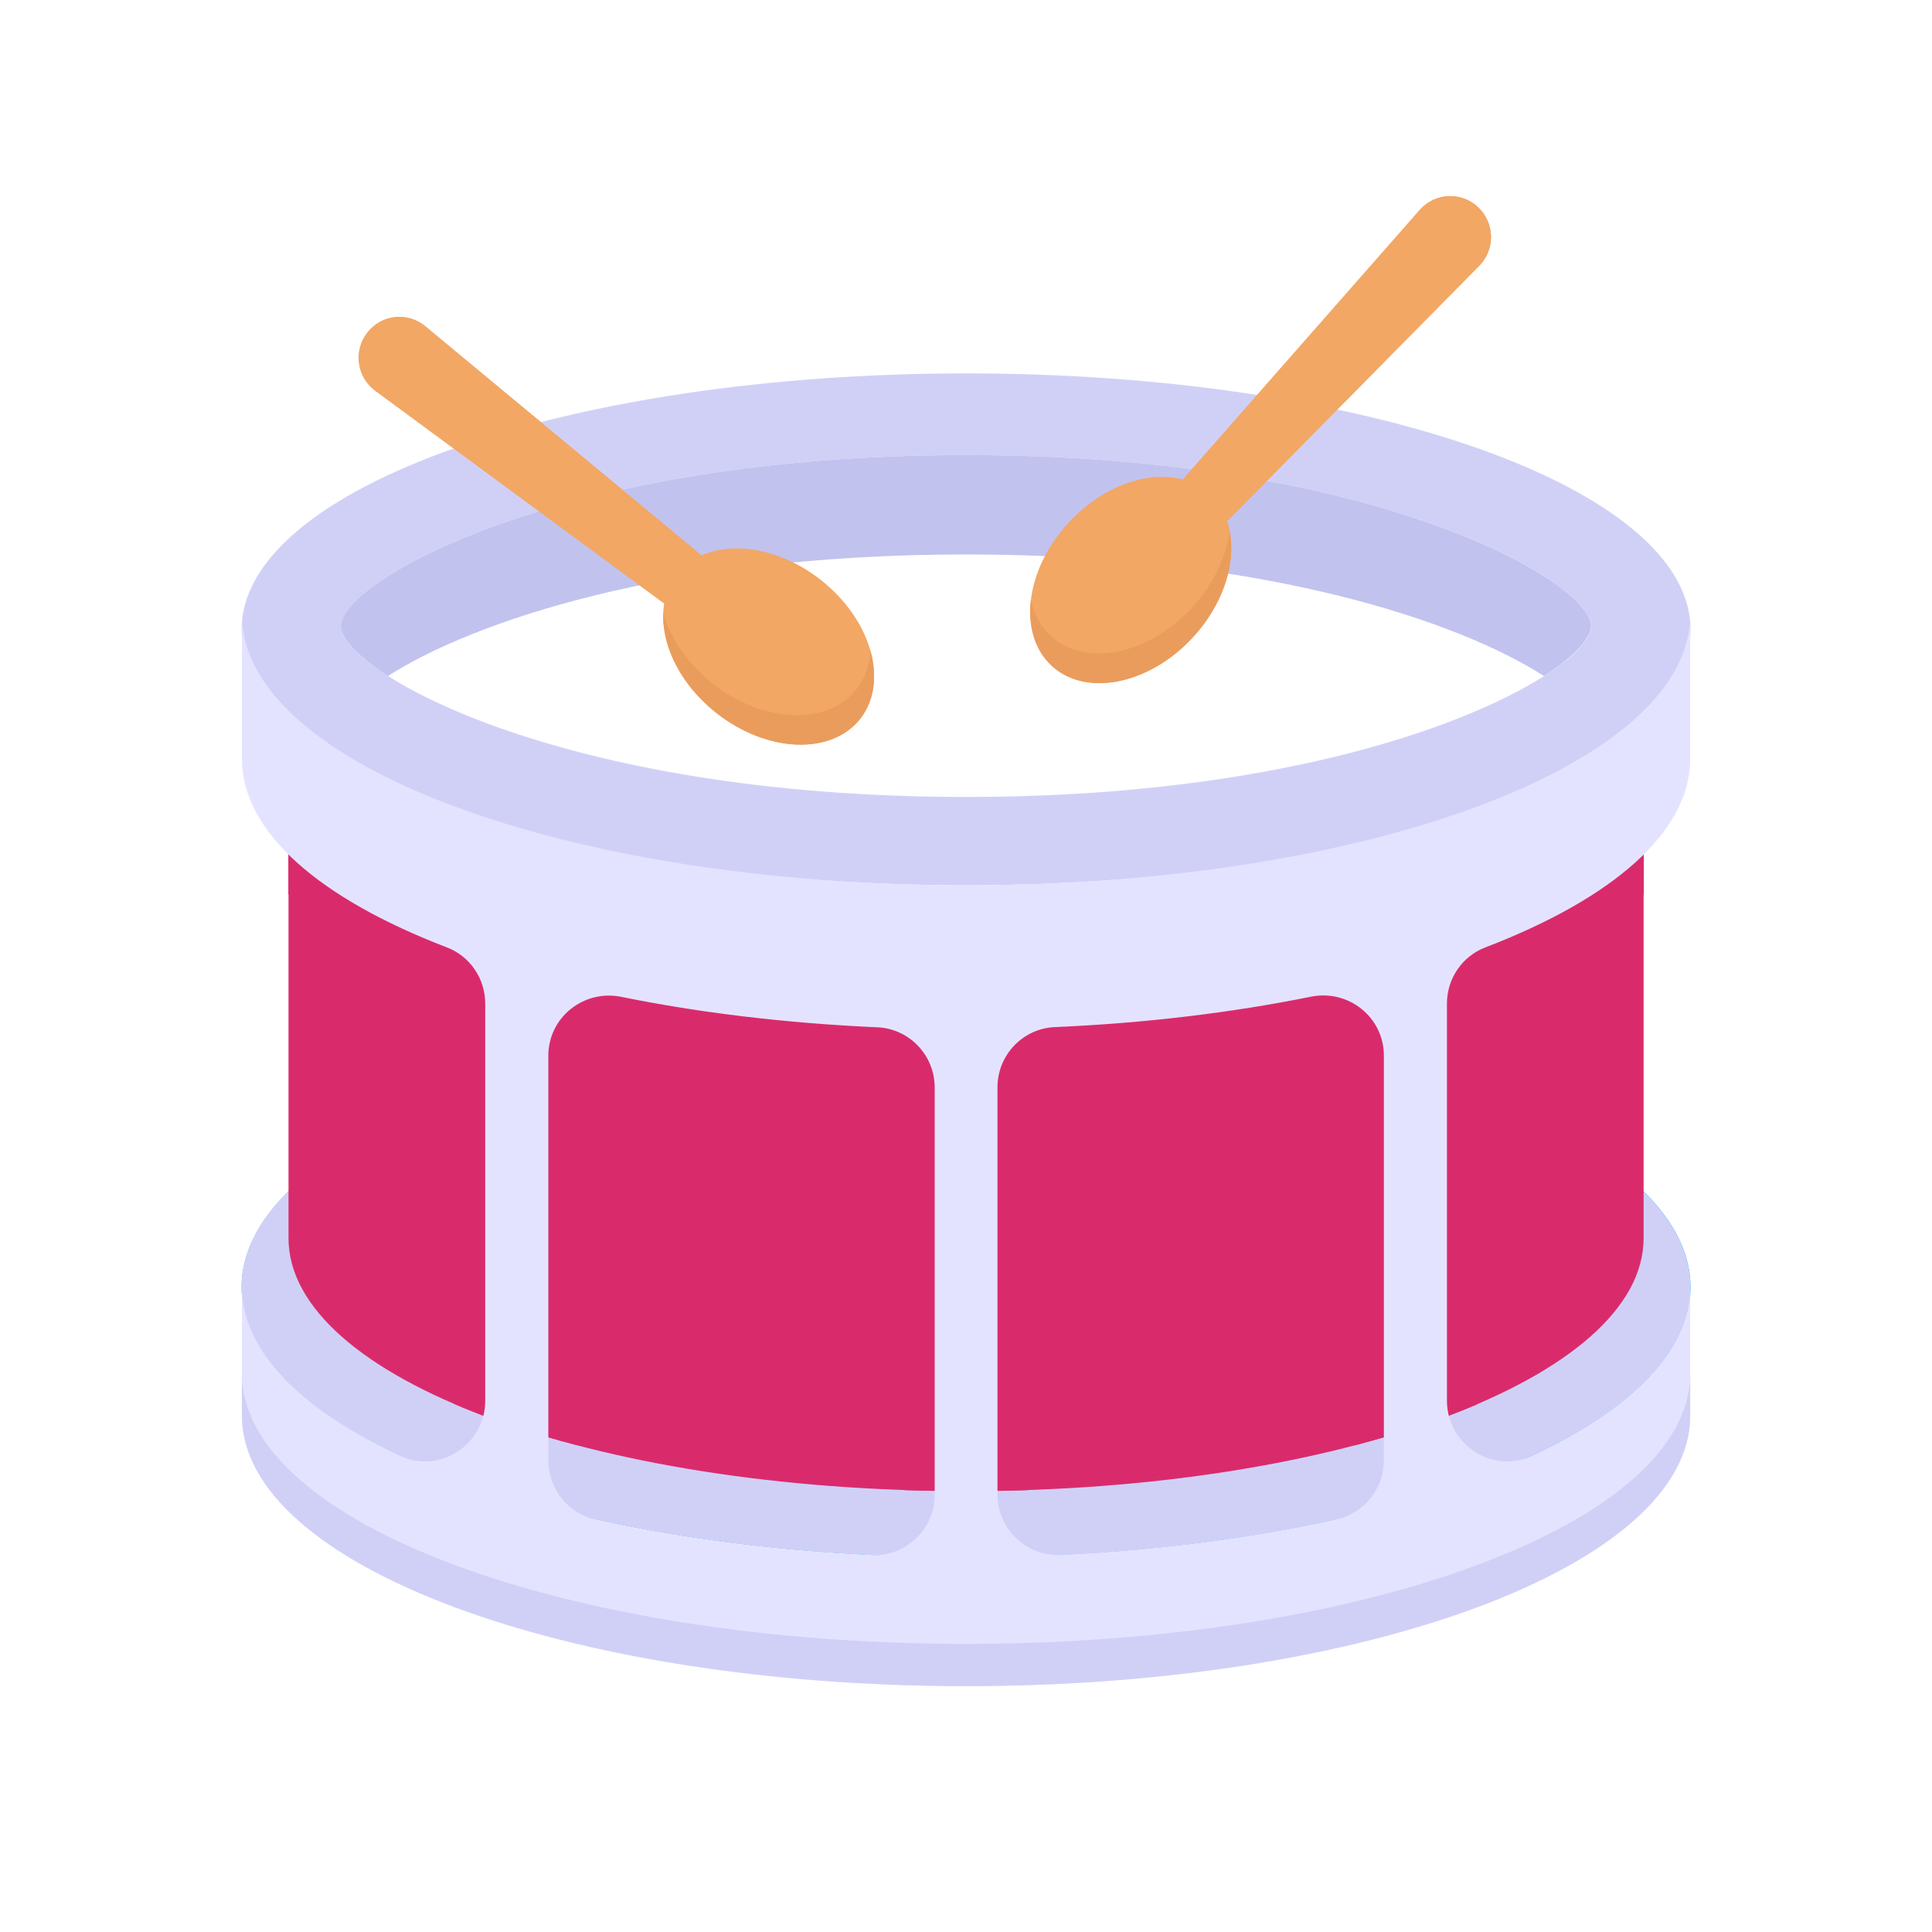
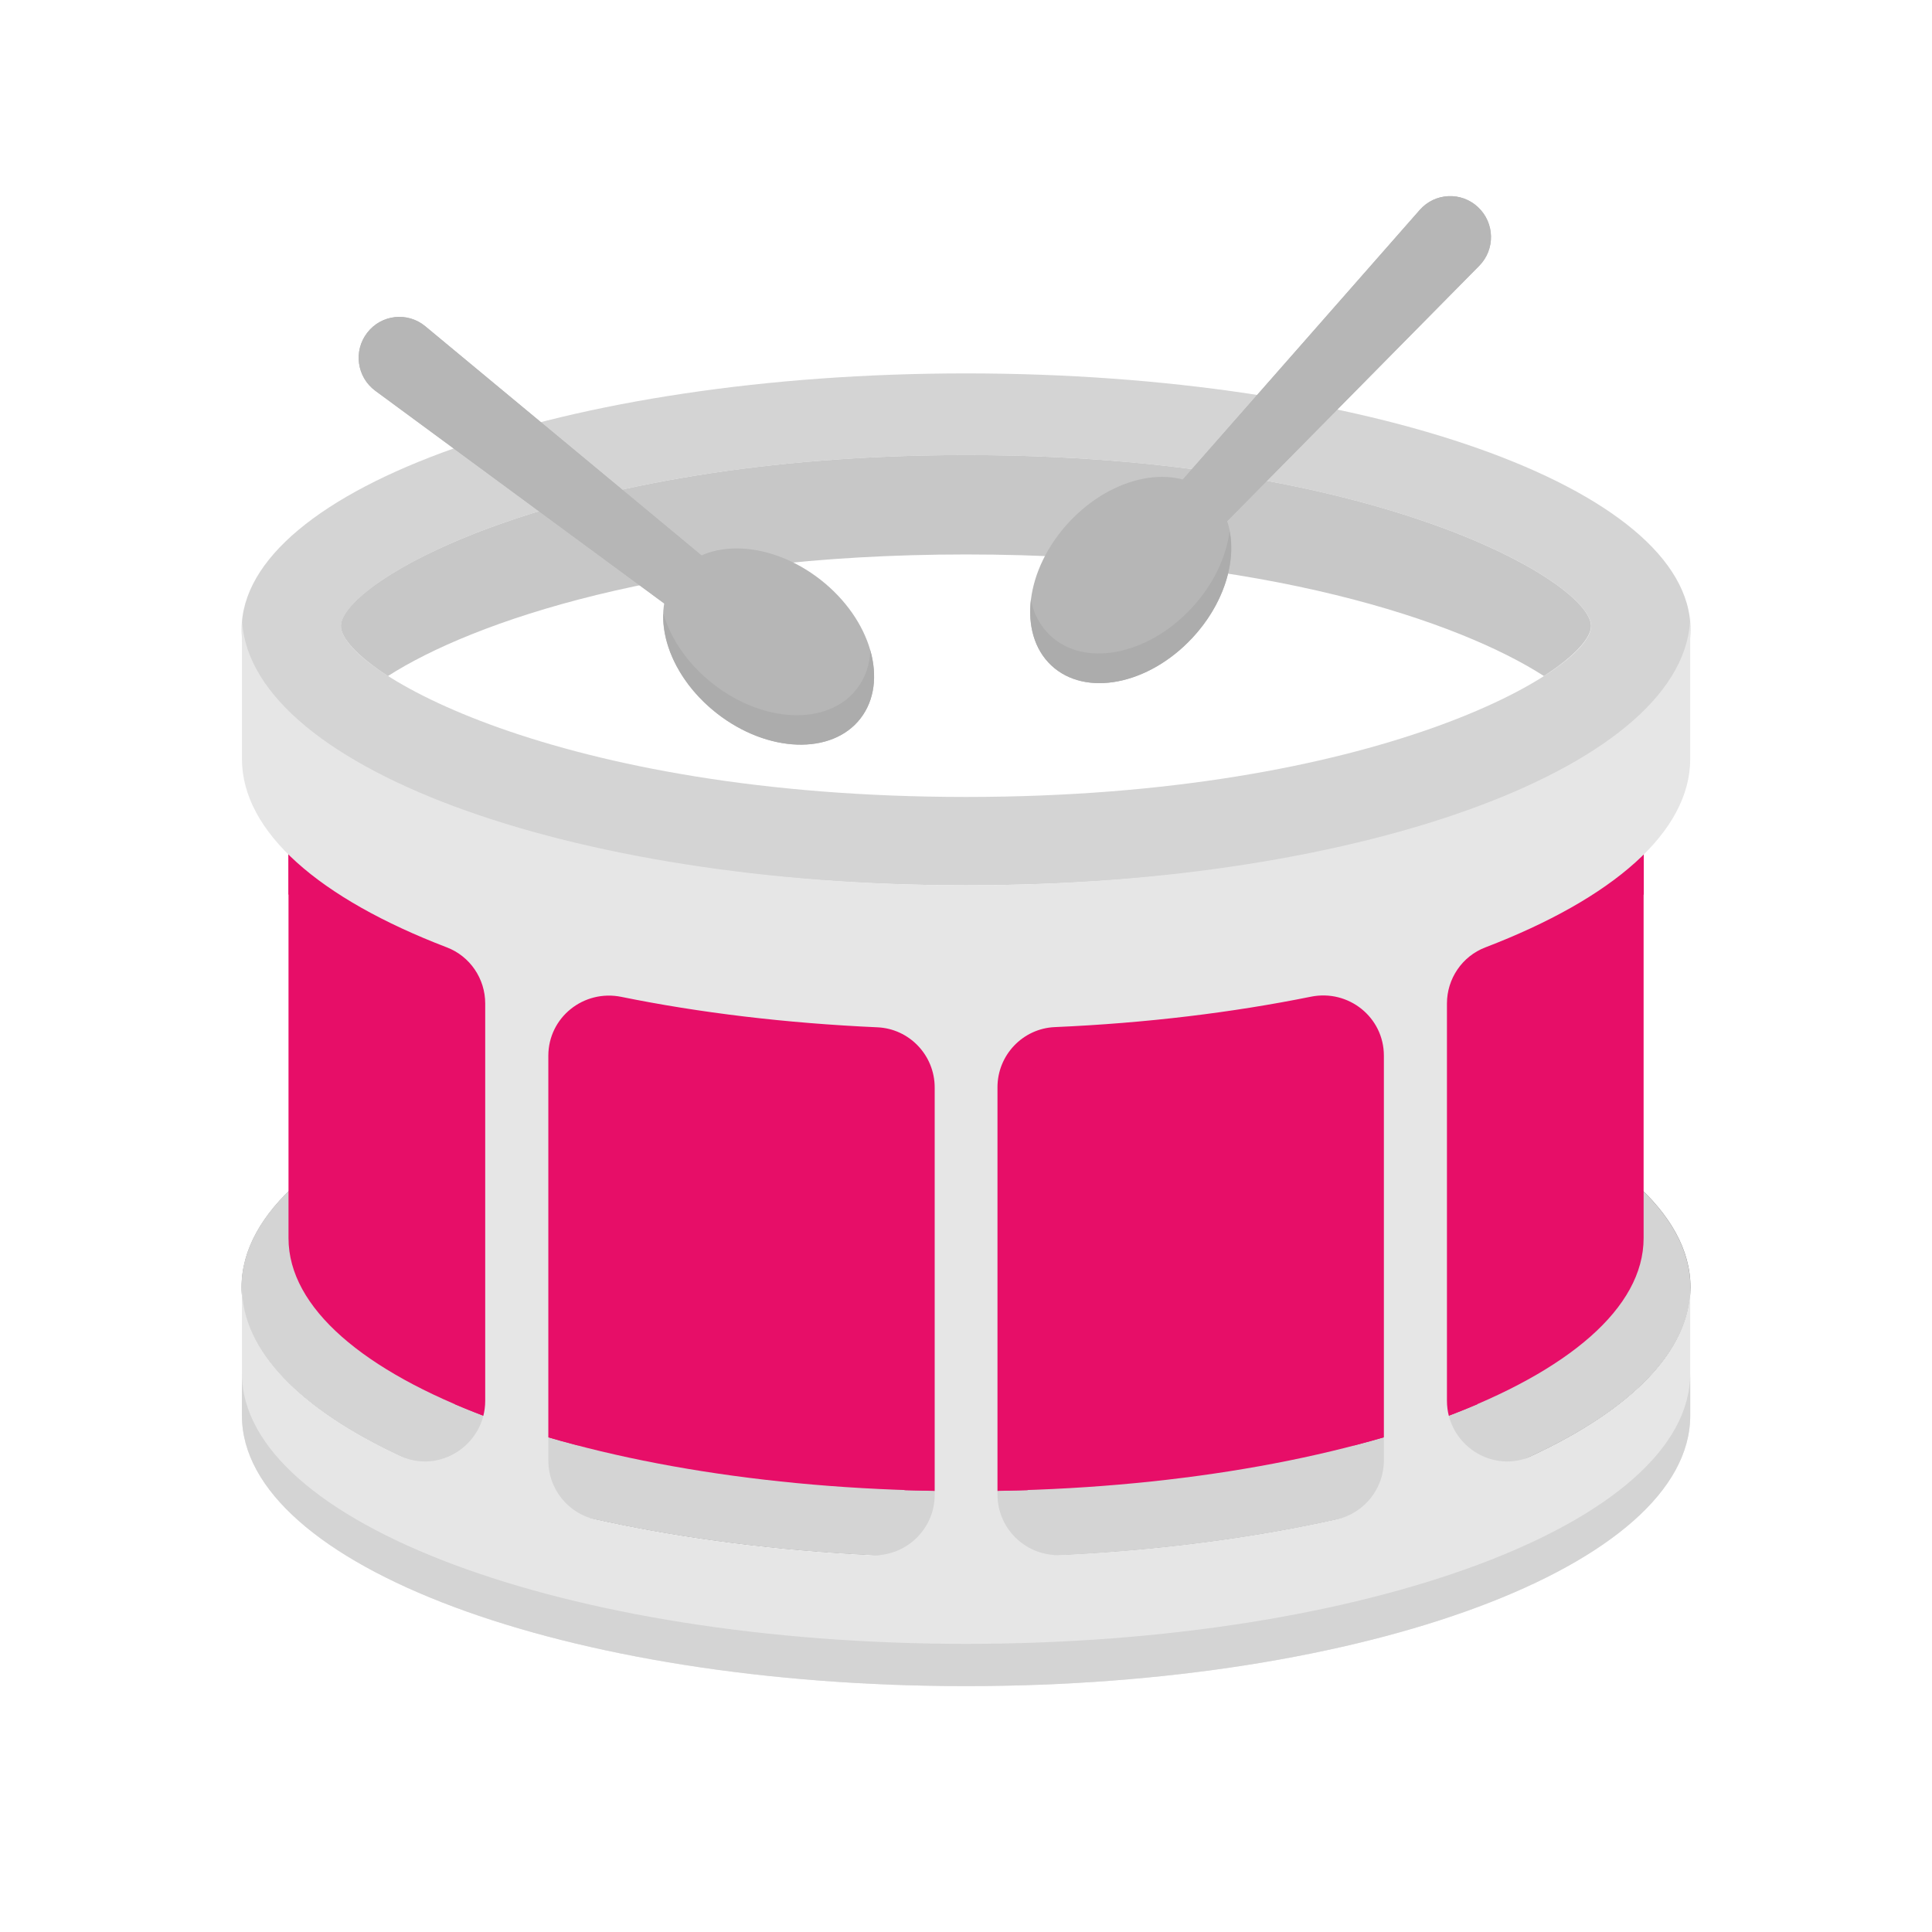
<svg xmlns="http://www.w3.org/2000/svg" width="48" height="48" viewBox="0 0 48 48" fill="none">
  <rect width="48" height="48" fill="#E1E1E1" />
  <g id="Oldies">
    <path d="M-434 -1392C-434 -1393.1 -433.105 -1394 -432 -1394H1924C1925.1 -1394 1926 -1393.1 1926 -1392V1808C1926 1809.1 1925.1 1810 1924 1810H-432C-433.105 1810 -434 1809.1 -434 1808V-1392Z" fill="#D5D5D5" />
    <path d="M-432 -1394V-1393H1924V-1394V-1395H-432V-1394ZM1926 -1392H1925V1808H1926H1927V-1392H1926ZM1924 1810V1809H-432V1810V1811H1924V1810ZM-434 1808H-433V-1392H-434H-435V1808H-434ZM-432 1810V1809C-432.552 1809 -433 1808.55 -433 1808H-434H-435C-435 1809.66 -433.657 1811 -432 1811V1810ZM1926 1808H1925C1925 1808.55 1924.55 1809 1924 1809V1810V1811C1925.66 1811 1927 1809.66 1927 1808H1926ZM1924 -1394V-1393C1924.55 -1393 1925 -1392.55 1925 -1392H1926H1927C1927 -1393.66 1925.66 -1395 1924 -1395V-1394ZM-432 -1394V-1395C-433.657 -1395 -435 -1393.66 -435 -1392H-434H-433C-433 -1392.55 -432.552 -1393 -432 -1393V-1394Z" fill="black" fill-opacity="0.1" />
    <g id="Pricing">
      <path d="M-231 -29C-231 -46.673 -216.673 -61 -199 -61H1691C1708.67 -61 1723 -46.673 1723 -29V85C1723 102.673 1708.67 117 1691 117H-199C-216.673 117 -231 102.673 -231 85V-29Z" fill="white" />
      <g id="Enterprise">
-         <path id="Vector" d="M42 31.98C42 35.688 33.938 38.693 24.001 38.693C14.057 38.693 6.003 35.688 6.003 31.98C6.003 28.273 14.057 25.261 24.001 25.261C33.938 25.261 42 28.273 42 31.98Z" fill="#00AEFF" />
-         <path id="Vector_2" d="M41.997 31.977C41.997 33.846 39.956 35.533 36.671 36.743C35.799 37.072 34.828 37.361 33.79 37.616C30.967 38.299 27.608 38.694 24.003 38.694C14.059 38.694 6 35.69 6 31.977C6 28.273 14.059 25.26 24.003 25.26C27.608 25.26 30.967 25.655 33.79 26.338C34.828 26.593 35.799 26.882 36.671 27.211C39.956 28.429 41.997 30.117 41.997 31.977Z" fill="#D0D0F7" />
-         <path id="Vector_3" d="M40.835 19.071V30.762C40.835 34.234 33.296 37.045 24.001 37.045C14.699 37.045 7.168 34.234 7.168 30.762V19.071C7.168 22.544 14.699 25.355 24.001 25.355C33.296 25.355 40.835 22.544 40.835 19.071Z" fill="#D92B6B" />
-         <path id="Vector_4" d="M24.002 25.355C14.703 25.355 7.166 22.543 7.166 19.07V22.22C8.081 22.97 9.318 23.652 10.833 24.237C11.118 24.35 11.306 24.627 11.306 24.927V34.804C11.306 34.834 11.306 34.857 11.298 34.887C12.206 35.277 13.233 35.622 14.373 35.914V26.232C14.373 25.82 14.711 25.482 15.131 25.482C15.183 25.482 15.236 25.49 15.288 25.505C17.305 25.91 19.488 26.172 21.768 26.27C22.165 26.292 22.473 26.615 22.473 27.02V37.024C22.975 37.039 23.485 37.047 24.002 37.047C24.52 37.047 25.03 37.039 25.532 37.024V27.012C25.532 26.615 25.847 26.285 26.237 26.27C28.502 26.172 30.685 25.91 32.717 25.497C32.77 25.49 32.822 25.482 32.874 25.482C33.294 25.482 33.632 25.82 33.632 26.225V35.914C34.772 35.622 35.799 35.277 36.707 34.887C36.699 34.857 36.699 34.834 36.699 34.804V24.927C36.699 24.627 36.887 24.35 37.172 24.237C38.687 23.652 39.924 22.97 40.839 22.22V19.07C40.839 22.543 33.294 25.355 24.002 25.355Z" fill="#D92B6B" />
-         <path id="Vector_5" d="M42 15.639C42 19.15 33.938 21.995 24.001 21.995C14.057 21.995 6.003 19.15 6.003 15.639C6.003 12.128 14.057 9.277 24.001 9.277C33.938 9.277 42 12.128 42 15.639Z" fill="#D0D0F7" />
+         <path id="Vector" d="M42 31.98C42 35.688 33.938 38.693 24.001 38.693C14.057 38.693 6.003 35.688 6.003 31.98C6.003 28.273 14.057 25.261 24.001 25.261C33.938 25.261 42 28.273 42 31.98Z" fill="#838383" />
+         <path id="Vector_2" d="M41.997 31.977C41.997 33.846 39.956 35.533 36.671 36.743C35.799 37.072 34.828 37.361 33.79 37.616C30.967 38.299 27.608 38.694 24.003 38.694C14.059 38.694 6 35.69 6 31.977C6 28.273 14.059 25.26 24.003 25.26C27.608 25.26 30.967 25.655 33.79 26.338C34.828 26.593 35.799 26.882 36.671 27.211C39.956 28.429 41.997 30.117 41.997 31.977Z" fill="#D4D4D4" />
+         <path id="Vector_3" d="M40.835 19.071V30.762C40.835 34.234 33.296 37.045 24.001 37.045C14.699 37.045 7.168 34.234 7.168 30.762V19.071C7.168 22.544 14.699 25.355 24.001 25.355C33.296 25.355 40.835 22.544 40.835 19.071Z" fill="#E70E68" />
+         <path id="Vector_4" d="M24.002 25.355C14.703 25.355 7.166 22.543 7.166 19.07V22.22C8.081 22.97 9.318 23.652 10.833 24.237C11.118 24.35 11.306 24.627 11.306 24.927V34.804C11.306 34.834 11.306 34.857 11.298 34.887C12.206 35.277 13.233 35.622 14.373 35.914V26.232C14.373 25.82 14.711 25.482 15.131 25.482C15.183 25.482 15.236 25.49 15.288 25.505C17.305 25.91 19.488 26.172 21.768 26.27C22.165 26.292 22.473 26.615 22.473 27.02V37.024C22.975 37.039 23.485 37.047 24.002 37.047C24.52 37.047 25.03 37.039 25.532 37.024V27.012C25.532 26.615 25.847 26.285 26.237 26.27C28.502 26.172 30.685 25.91 32.717 25.497C32.77 25.49 32.822 25.482 32.874 25.482C33.294 25.482 33.632 25.82 33.632 26.225V35.914C34.772 35.622 35.799 35.277 36.707 34.887C36.699 34.857 36.699 34.834 36.699 34.804V24.927C36.699 24.627 36.887 24.35 37.172 24.237C38.687 23.652 39.924 22.97 40.839 22.22V19.07C40.839 22.543 33.294 25.355 24.002 25.355Z" fill="#E70E68" />
+         <path id="Vector_5" d="M42 15.639C42 19.15 33.938 21.995 24.001 21.995C14.057 21.995 6.003 19.15 6.003 15.639C6.003 12.128 14.057 9.277 24.001 9.277C33.938 9.277 42 12.128 42 15.639Z" fill="#D4D4D4" />
        <path id="Vector_6" d="M24.001 19.8C13.812 19.8 8.473 16.647 8.473 15.557C8.473 14.465 13.812 11.307 24.001 11.307C34.191 11.307 39.531 14.465 39.531 15.557C39.531 16.647 34.191 19.8 24.001 19.8Z" fill="white" />
-         <path id="Vector_7" d="M39.528 15.553C39.528 15.85 39.133 16.294 38.359 16.796C36.276 15.454 31.428 13.775 24.003 13.775C16.578 13.775 11.729 15.454 9.639 16.796C8.865 16.294 8.47 15.85 8.47 15.553C8.47 14.467 13.812 11.306 24.003 11.306C34.194 11.306 39.528 14.467 39.528 15.553Z" fill="#C2C2EF" />
-         <path id="Vector_8" d="M41.993 18.853V15.283C41.993 18.995 33.939 21.995 24.002 21.995C14.058 21.995 6.011 18.995 6.011 15.283V18.853C6.011 20.678 7.949 22.329 11.103 23.538C11.678 23.758 12.055 24.316 12.055 24.931V34.801C12.055 35.887 10.927 36.631 9.943 36.172C7.48 35.024 6.011 33.566 6.011 31.977V35.172C6.011 38.884 14.058 41.891 24.002 41.891C33.939 41.891 41.993 38.884 41.993 35.172V31.977C41.993 33.566 40.524 35.024 38.061 36.172C37.077 36.631 35.949 35.887 35.949 34.801L35.949 24.931C35.949 24.316 36.327 23.758 36.902 23.538C40.056 22.329 41.993 20.678 41.993 18.853ZM21.642 38.64C19.167 38.521 16.851 38.214 14.802 37.755C14.113 37.601 13.623 36.993 13.623 36.287V26.232C13.623 25.276 14.501 24.576 15.438 24.767C17.37 25.16 19.518 25.421 21.798 25.523C22.595 25.558 23.222 26.22 23.222 27.018V37.139C23.222 37.998 22.5 38.681 21.642 38.64ZM33.2 37.753C31.148 38.209 28.835 38.519 26.361 38.635C25.503 38.675 24.782 37.992 24.782 37.134V27.013C24.782 26.214 25.41 25.552 26.208 25.518C28.488 25.419 30.634 25.154 32.568 24.763C33.504 24.573 34.382 25.273 34.382 26.228V36.284C34.382 36.991 33.89 37.599 33.2 37.753Z" fill="#E4E3FF" />
-         <path id="Vector_9" d="M24.002 40.841C14.058 40.841 6.011 37.834 6.011 34.122V35.172C6.011 38.884 14.058 41.891 24.002 41.891C33.939 41.891 41.993 38.884 41.993 35.172V34.122C41.993 37.834 33.939 40.841 24.002 40.841Z" fill="#D0D0F7" />
+         <path id="Vector_7" d="M39.528 15.553C39.528 15.85 39.133 16.294 38.359 16.796C36.276 15.454 31.428 13.775 24.003 13.775C16.578 13.775 11.729 15.454 9.639 16.796C8.865 16.294 8.47 15.85 8.47 15.553C8.47 14.467 13.812 11.306 24.003 11.306C34.194 11.306 39.528 14.467 39.528 15.553Z" fill="#C7C7C7" />
+         <path id="Vector_8" d="M41.993 18.853V15.283C41.993 18.995 33.939 21.995 24.002 21.995C14.058 21.995 6.011 18.995 6.011 15.283V18.853C6.011 20.678 7.949 22.329 11.103 23.538C11.678 23.758 12.055 24.316 12.055 24.931V34.801C12.055 35.887 10.927 36.631 9.943 36.172C7.48 35.024 6.011 33.566 6.011 31.977V35.172C6.011 38.884 14.058 41.891 24.002 41.891C33.939 41.891 41.993 38.884 41.993 35.172V31.977C41.993 33.566 40.524 35.024 38.061 36.172C37.077 36.631 35.949 35.887 35.949 34.801L35.949 24.931C35.949 24.316 36.327 23.758 36.902 23.538C40.056 22.329 41.993 20.678 41.993 18.853ZM21.642 38.64C19.167 38.521 16.851 38.214 14.802 37.755C14.113 37.601 13.623 36.993 13.623 36.287V26.232C13.623 25.276 14.501 24.576 15.438 24.767C17.37 25.16 19.518 25.421 21.798 25.523C22.595 25.558 23.222 26.22 23.222 27.018V37.139C23.222 37.998 22.5 38.681 21.642 38.64ZM33.2 37.753C31.148 38.209 28.835 38.519 26.361 38.635C25.503 38.675 24.782 37.992 24.782 37.134V27.013C24.782 26.214 25.41 25.552 26.208 25.518C28.488 25.419 30.634 25.154 32.568 24.763C33.504 24.573 34.382 25.273 34.382 26.228V36.284C34.382 36.991 33.89 37.599 33.2 37.753Z" fill="#E6E6E6" />
+         <path id="Vector_9" d="M24.002 40.841C14.058 40.841 6.011 37.834 6.011 34.122V35.172C6.011 38.884 14.058 41.891 24.002 41.891C33.939 41.891 41.993 38.884 41.993 35.172V34.122C41.993 37.834 33.939 40.841 24.002 40.841Z" fill="#D4D4D4" />
        <g id="Right">
-           <path id="Vector_10" d="M36.75 6.603L28.951 14.503L27.944 13.556L35.275 5.216C35.652 4.787 36.307 4.756 36.722 5.146L36.724 5.148C37.139 5.538 37.151 6.197 36.75 6.603Z" fill="#F2A764" />
-           <path id="Vector_11" d="M36.751 6.605L31.039 12.39L28.951 14.506L27.944 13.559L29.904 11.324L35.272 5.216C35.651 4.784 36.305 4.758 36.719 5.147L36.723 5.151C37.137 5.539 37.154 6.197 36.751 6.605Z" fill="#F2A764" />
-           <path id="Vector_12" d="M29.625 15.848C28.533 17.02 26.965 17.324 26.12 16.531C25.273 15.734 25.471 14.142 26.562 12.97C27.651 11.802 29.223 11.494 30.071 12.291C30.915 13.084 30.713 14.68 29.625 15.848Z" fill="#F2A764" />
-           <path id="Vector_13" d="M29.622 15.848C28.533 17.017 26.963 17.325 26.119 16.532C25.697 16.136 25.539 15.539 25.613 14.898C25.68 15.247 25.841 15.553 26.095 15.791C26.943 16.588 28.509 16.284 29.603 15.11C30.147 14.526 30.466 13.837 30.549 13.196C30.71 14.004 30.382 15.032 29.622 15.848Z" fill="#EA9C5C" />
+           <path id="Vector_10" d="M36.75 6.603L28.951 14.503L27.944 13.556L35.275 5.216C35.652 4.787 36.307 4.756 36.722 5.146L36.724 5.148C37.139 5.538 37.151 6.197 36.75 6.603Z" fill="#B6B6B6" />
+           <path id="Vector_11" d="M36.751 6.605L31.039 12.39L28.951 14.506L27.944 13.559L29.904 11.324L35.272 5.216C35.651 4.784 36.305 4.758 36.719 5.147L36.723 5.151C37.137 5.539 37.154 6.197 36.751 6.605Z" fill="#B6B6B6" />
+           <path id="Vector_12" d="M29.625 15.848C28.533 17.02 26.965 17.324 26.12 16.531C25.273 15.734 25.471 14.142 26.562 12.97C27.651 11.802 29.223 11.494 30.071 12.291C30.915 13.084 30.713 14.68 29.625 15.848Z" fill="#B6B6B6" />
+           <path id="Vector_13" d="M29.622 15.848C28.533 17.017 26.963 17.325 26.119 16.532C25.697 16.136 25.539 15.539 25.613 14.898C25.68 15.247 25.841 15.553 26.095 15.791C26.943 16.588 28.509 16.284 29.603 15.11C30.147 14.526 30.466 13.837 30.549 13.196C30.71 14.004 30.382 15.032 29.622 15.848Z" fill="#ACACAC" />
        </g>
        <g id="Left">
-           <path id="Vector_14" d="M9.325 9.707L18.265 16.289L19.111 15.196L10.566 8.107C10.126 7.742 9.474 7.813 9.125 8.264L9.124 8.266C8.774 8.717 8.866 9.369 9.325 9.707Z" fill="#F2A764" />
-           <path id="Vector_15" d="M9.324 9.71L15.871 14.529L18.264 16.293L19.111 15.199L16.825 13.298L10.567 8.106C10.125 7.739 9.475 7.815 9.127 8.264L9.124 8.268C8.776 8.717 8.862 9.369 9.324 9.71Z" fill="#F2A764" />
-           <path id="Vector_16" d="M17.809 17.723C19.071 18.71 20.668 18.765 21.377 17.849C22.09 16.929 21.645 15.388 20.383 14.401C19.125 13.418 17.524 13.36 16.812 14.279C16.102 15.195 16.551 16.74 17.809 17.723Z" fill="#F2A764" />
-           <path id="Vector_17" d="M17.811 17.722C19.071 18.707 20.67 18.765 21.379 17.85C21.734 17.393 21.797 16.778 21.623 16.157C21.611 16.512 21.5 16.839 21.287 17.115C20.574 18.034 18.979 17.979 17.716 16.991C17.086 16.499 16.663 15.868 16.482 15.248C16.449 16.072 16.933 17.036 17.811 17.722Z" fill="#EA9C5C" />
+           <path id="Vector_14" d="M9.325 9.707L18.265 16.289L19.111 15.196L10.566 8.107C10.126 7.742 9.474 7.813 9.125 8.264L9.124 8.266C8.774 8.717 8.866 9.369 9.325 9.707Z" fill="#B6B6B6" />
+           <path id="Vector_15" d="M9.324 9.71L15.871 14.529L18.264 16.293L19.111 15.199L16.825 13.298L10.567 8.106C10.125 7.739 9.475 7.815 9.127 8.264L9.124 8.268C8.776 8.717 8.862 9.369 9.324 9.71Z" fill="#B6B6B6" />
+           <path id="Vector_16" d="M17.809 17.723C19.071 18.71 20.668 18.765 21.377 17.849C22.09 16.929 21.645 15.388 20.383 14.401C19.125 13.418 17.524 13.36 16.812 14.279C16.102 15.195 16.551 16.74 17.809 17.723Z" fill="#B6B6B6" />
+           <path id="Vector_17" d="M17.811 17.722C19.071 18.707 20.67 18.765 21.379 17.85C21.734 17.393 21.797 16.778 21.623 16.157C21.611 16.512 21.5 16.839 21.287 17.115C20.574 18.034 18.979 17.979 17.716 16.991C17.086 16.499 16.663 15.868 16.482 15.248C16.449 16.072 16.933 17.036 17.811 17.722Z" fill="#ACACAC" />
        </g>
      </g>
    </g>
  </g>
</svg>
